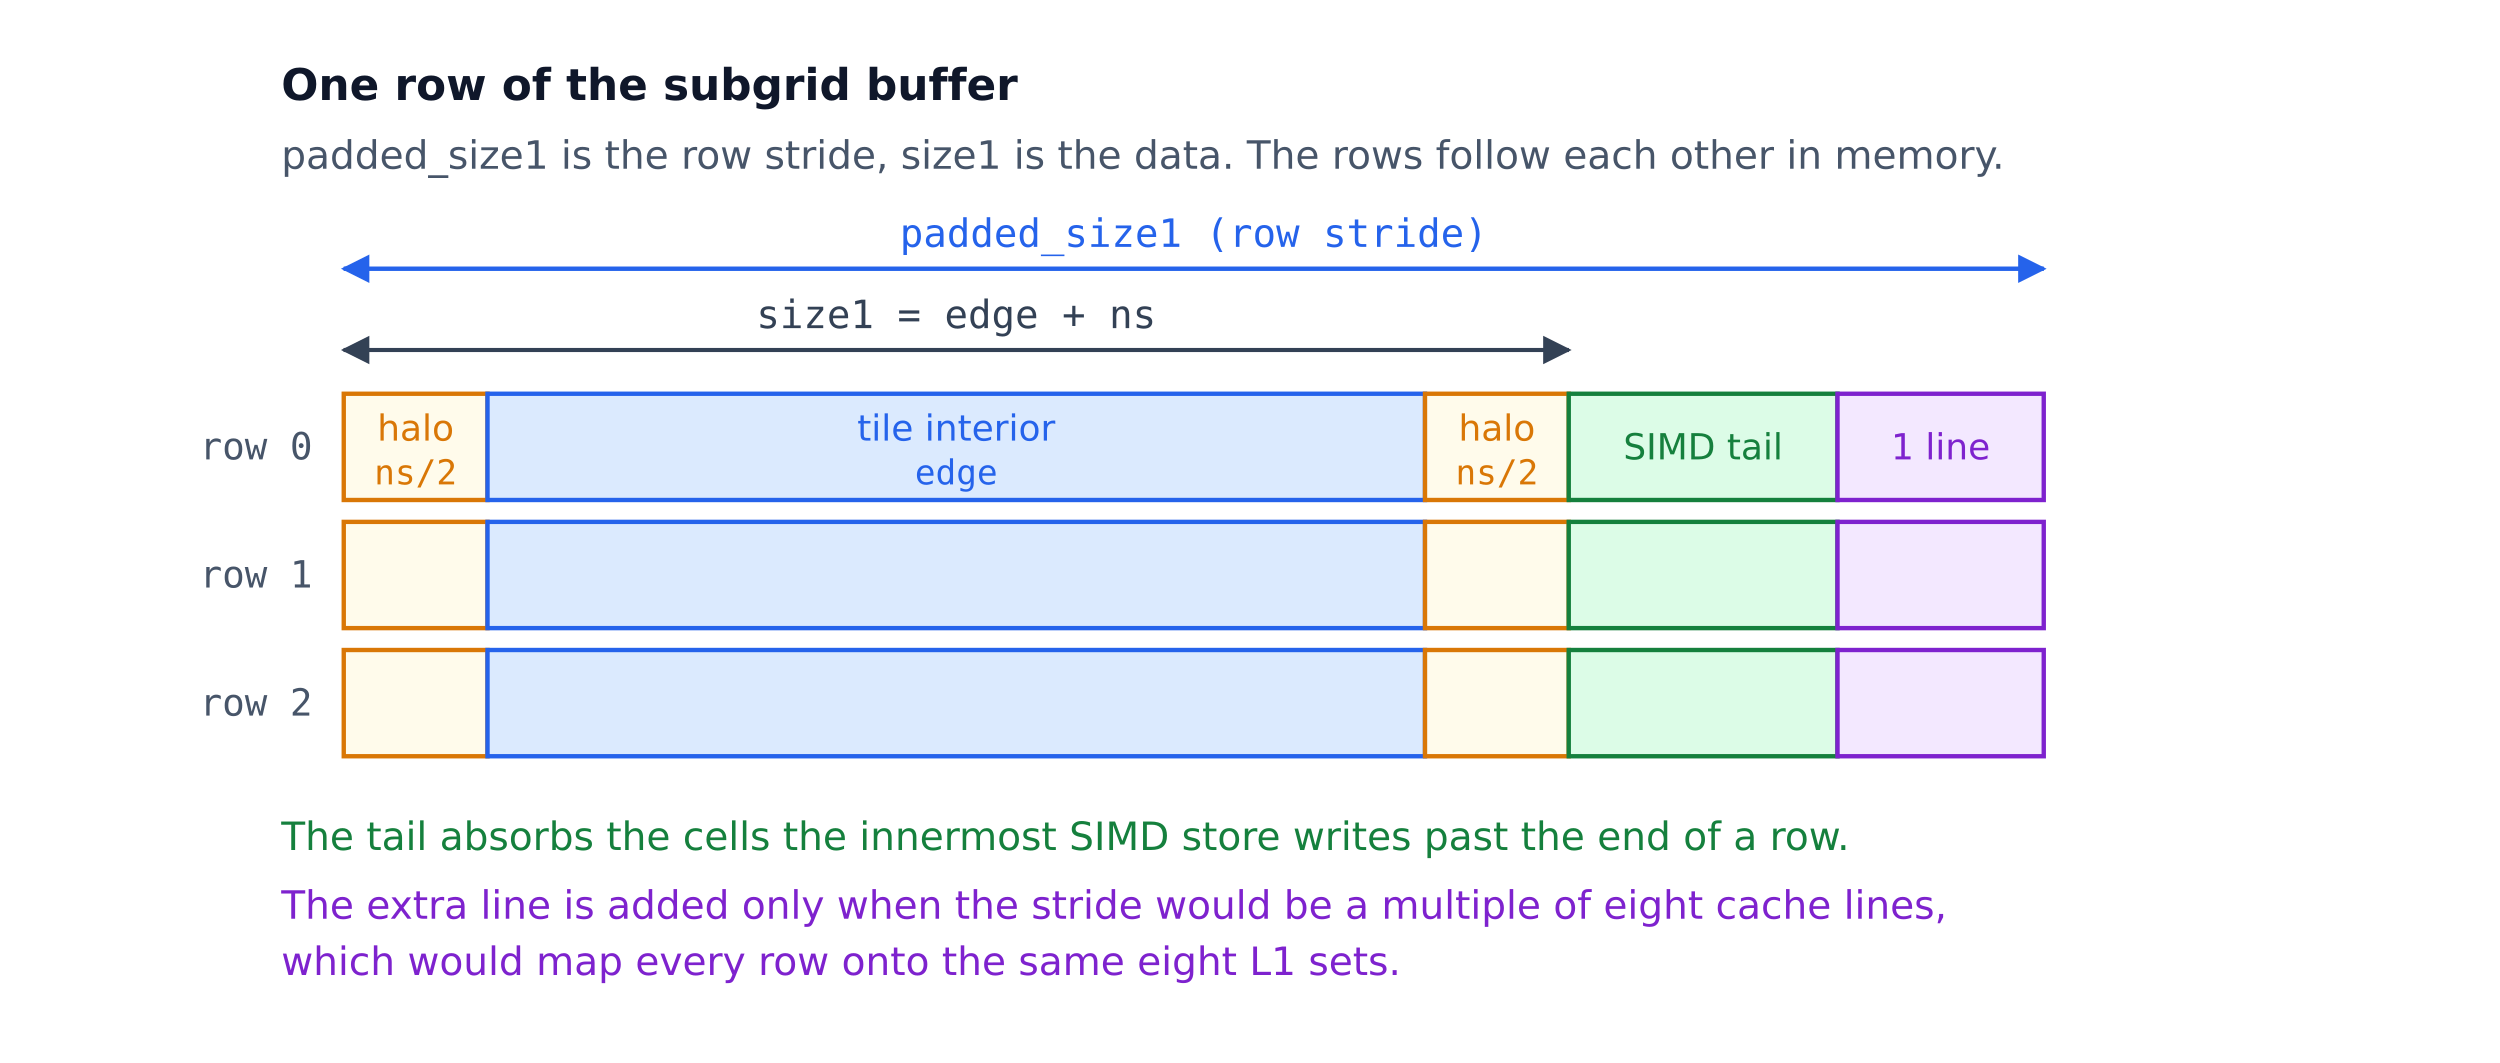
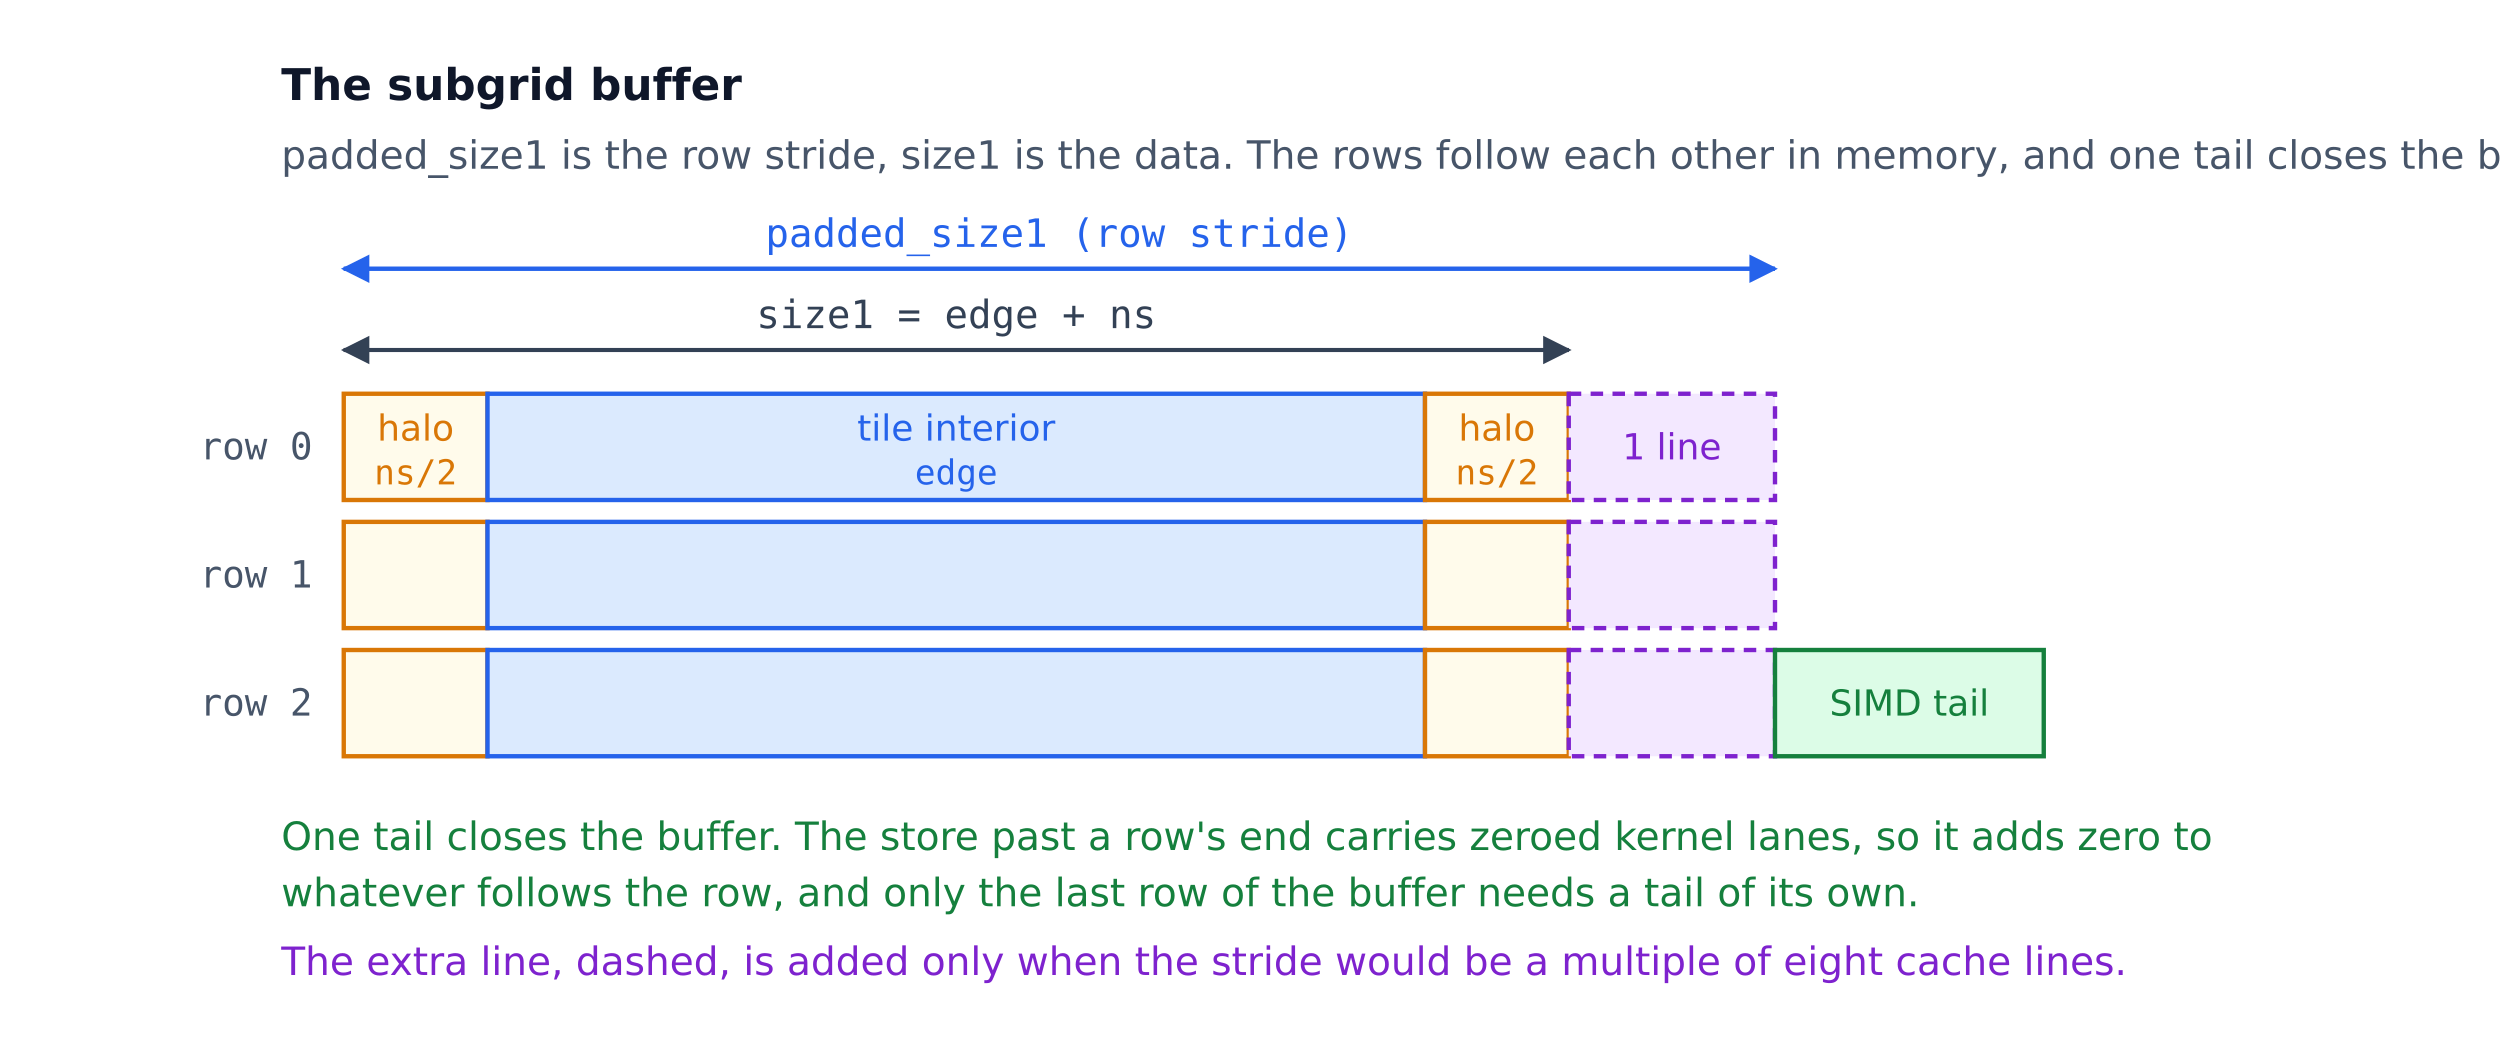
<svg xmlns="http://www.w3.org/2000/svg" viewBox="0 0 800 340" width="100%" font-family="DejaVu Sans, Helvetica, Arial, sans-serif" role="img">
  <defs>
    <marker id="ar" viewBox="0 0 10 10" refX="9" refY="5" markerWidth="7" markerHeight="7" orient="auto-start-reverse">
      <path d="M0,0 L10,5 L0,10 z" fill="#334155" />
    </marker>
-     <marker id="arh" viewBox="0 0 10 10" refX="9" refY="5" markerWidth="7" markerHeight="7" orient="auto-start-reverse">
-       <path d="M0,0 L10,5 L0,10 z" fill="#d97706" />
-     </marker>
    <marker id="arb" viewBox="0 0 10 10" refX="9" refY="5" markerWidth="7" markerHeight="7" orient="auto-start-reverse">
      <path d="M0,0 L10,5 L0,10 z" fill="#2563eb" />
    </marker>
-     <marker id="arr" viewBox="0 0 10 10" refX="9" refY="5" markerWidth="7" markerHeight="7" orient="auto-start-reverse">
-       <path d="M0,0 L10,5 L0,10 z" fill="#dc2626" />
-     </marker>
-     <pattern id="hatch" width="8" height="8" patternTransform="rotate(45)" patternUnits="userSpaceOnUse">
-       <rect width="8" height="8" fill="#fffbeb" />
-       <line x1="0" y1="0" x2="0" y2="8" stroke="#d97706" stroke-width="2.4" />
-     </pattern>
  </defs>
-   <text x="90.0" y="32.0" font-size="14" text-anchor="start" fill="#0f172a" font-weight="bold" font-family="DejaVu Sans, Helvetica, Arial, sans-serif">One row of the subgrid buffer</text>
-   <text x="90.0" y="54.0" font-size="12.5" text-anchor="start" fill="#475569" font-weight="normal" font-family="DejaVu Sans, Helvetica, Arial, sans-serif">padded_size1 is the row stride, size1 is the data. The rows follow each other in memory.</text>
-   <line x1="110.0" y1="86.0" x2="654.0" y2="86.0" stroke="#2563eb" stroke-width="1.3" marker-end="url(#arb)" />
-   <line x1="654.0" y1="86.0" x2="110.0" y2="86.0" stroke="#2563eb" stroke-width="1.3" marker-end="url(#arb)" />
-   <text x="382.0" y="79.0" font-size="12.5" text-anchor="middle" fill="#2563eb" font-weight="normal" font-family="DejaVu Sans Mono, Consolas, monospace">padded_size1  (row stride)</text>
+   <text x="90.0" y="32.0" font-size="14" text-anchor="start" fill="#0f172a" font-weight="bold" font-family="DejaVu Sans, Helvetica, Arial, sans-serif">The subgrid buffer</text>
+   <text x="90.0" y="54.0" font-size="12.5" text-anchor="start" fill="#475569" font-weight="normal" font-family="DejaVu Sans, Helvetica, Arial, sans-serif">padded_size1 is the row stride, size1 is the data. The rows follow each other in memory, and one tail closes the buffer.</text>
+   <line x1="110.0" y1="86.0" x2="568.0" y2="86.0" stroke="#2563eb" stroke-width="1.3" marker-end="url(#arb)" />
+   <line x1="568.0" y1="86.0" x2="110.0" y2="86.0" stroke="#2563eb" stroke-width="1.3" marker-end="url(#arb)" />
+   <text x="339.0" y="79.0" font-size="12.5" text-anchor="middle" fill="#2563eb" font-weight="normal" font-family="DejaVu Sans Mono, Consolas, monospace">padded_size1  (row stride)</text>
  <line x1="110.0" y1="112.0" x2="502.0" y2="112.0" stroke="#334155" stroke-width="1.3" marker-end="url(#ar)" />
  <line x1="502.0" y1="112.0" x2="110.0" y2="112.0" stroke="#334155" stroke-width="1.3" marker-end="url(#ar)" />
  <text x="306.0" y="105.0" font-size="12.5" text-anchor="middle" fill="#334155" font-weight="normal" font-family="DejaVu Sans Mono, Consolas, monospace">size1 = edge + ns</text>
  <rect x="110.0" y="126.0" width="46.0" height="34.0" fill="#fffbeb" fill-opacity="1" stroke="#d97706" stroke-width="1.4" rx="0" />
  <text x="133.0" y="141.0" font-size="11.5" text-anchor="middle" fill="#d97706" font-weight="normal" font-family="DejaVu Sans, Helvetica, Arial, sans-serif">halo</text>
  <text x="133.0" y="155.0" font-size="11" text-anchor="middle" fill="#d97706" font-weight="normal" font-family="DejaVu Sans Mono, Consolas, monospace">ns/2</text>
  <rect x="156.0" y="126.0" width="300.0" height="34.0" fill="#dbeafe" fill-opacity="1" stroke="#2563eb" stroke-width="1.4" rx="0" />
  <text x="306.0" y="141.0" font-size="11.5" text-anchor="middle" fill="#2563eb" font-weight="normal" font-family="DejaVu Sans, Helvetica, Arial, sans-serif">tile interior</text>
  <text x="306.0" y="155.0" font-size="11" text-anchor="middle" fill="#2563eb" font-weight="normal" font-family="DejaVu Sans Mono, Consolas, monospace">edge</text>
  <rect x="456.0" y="126.0" width="46.0" height="34.0" fill="#fffbeb" fill-opacity="1" stroke="#d97706" stroke-width="1.4" rx="0" />
  <text x="479.0" y="141.0" font-size="11.5" text-anchor="middle" fill="#d97706" font-weight="normal" font-family="DejaVu Sans, Helvetica, Arial, sans-serif">halo</text>
  <text x="479.0" y="155.0" font-size="11" text-anchor="middle" fill="#d97706" font-weight="normal" font-family="DejaVu Sans Mono, Consolas, monospace">ns/2</text>
-   <rect x="502.0" y="126.0" width="86.0" height="34.0" fill="#dcfce7" fill-opacity="1" stroke="#15803d" stroke-width="1.4" rx="0" />
-   <text x="545.0" y="147.0" font-size="11.5" text-anchor="middle" fill="#15803d" font-weight="normal" font-family="DejaVu Sans, Helvetica, Arial, sans-serif">SIMD tail</text>
-   <rect x="588.0" y="126.0" width="66.0" height="34.0" fill="#f3e8ff" fill-opacity="1" stroke="#7e22ce" stroke-width="1.4" rx="0" />
-   <text x="621.0" y="147.0" font-size="11.5" text-anchor="middle" fill="#7e22ce" font-weight="normal" font-family="DejaVu Sans, Helvetica, Arial, sans-serif">1 line</text>
+   <rect x="502.0" y="126.0" width="66.0" height="34.0" fill="#f3e8ff" fill-opacity="1" stroke="#7e22ce" stroke-width="1.4" stroke-dasharray="4 3" rx="0" />
+   <text x="535.0" y="147.0" font-size="11.5" text-anchor="middle" fill="#7e22ce" font-weight="normal" font-family="DejaVu Sans, Helvetica, Arial, sans-serif">1 line</text>
  <text x="100.0" y="147.0" font-size="12" text-anchor="end" fill="#475569" font-weight="normal" font-family="DejaVu Sans Mono, Consolas, monospace">row 0</text>
  <rect x="110.0" y="167.0" width="46.0" height="34.0" fill="#fffbeb" fill-opacity="1" stroke="#d97706" stroke-width="1.4" rx="0" />
  <rect x="156.0" y="167.0" width="300.0" height="34.0" fill="#dbeafe" fill-opacity="1" stroke="#2563eb" stroke-width="1.4" rx="0" />
  <rect x="456.0" y="167.0" width="46.0" height="34.0" fill="#fffbeb" fill-opacity="1" stroke="#d97706" stroke-width="1.4" rx="0" />
-   <rect x="502.0" y="167.0" width="86.0" height="34.0" fill="#dcfce7" fill-opacity="1" stroke="#15803d" stroke-width="1.4" rx="0" />
-   <rect x="588.0" y="167.0" width="66.0" height="34.0" fill="#f3e8ff" fill-opacity="1" stroke="#7e22ce" stroke-width="1.4" rx="0" />
+   <rect x="502.0" y="167.0" width="66.0" height="34.0" fill="#f3e8ff" fill-opacity="1" stroke="#7e22ce" stroke-width="1.4" stroke-dasharray="4 3" rx="0" />
  <text x="100.0" y="188.0" font-size="12" text-anchor="end" fill="#475569" font-weight="normal" font-family="DejaVu Sans Mono, Consolas, monospace">row 1</text>
  <rect x="110.0" y="208.0" width="46.0" height="34.0" fill="#fffbeb" fill-opacity="1" stroke="#d97706" stroke-width="1.4" rx="0" />
  <rect x="156.0" y="208.0" width="300.0" height="34.0" fill="#dbeafe" fill-opacity="1" stroke="#2563eb" stroke-width="1.4" rx="0" />
  <rect x="456.0" y="208.0" width="46.0" height="34.0" fill="#fffbeb" fill-opacity="1" stroke="#d97706" stroke-width="1.4" rx="0" />
-   <rect x="502.0" y="208.0" width="86.0" height="34.0" fill="#dcfce7" fill-opacity="1" stroke="#15803d" stroke-width="1.4" rx="0" />
-   <rect x="588.0" y="208.0" width="66.0" height="34.0" fill="#f3e8ff" fill-opacity="1" stroke="#7e22ce" stroke-width="1.4" rx="0" />
+   <rect x="502.0" y="208.0" width="66.0" height="34.0" fill="#f3e8ff" fill-opacity="1" stroke="#7e22ce" stroke-width="1.4" stroke-dasharray="4 3" rx="0" />
+   <rect x="568.0" y="208.0" width="86.0" height="34.0" fill="#dcfce7" fill-opacity="1" stroke="#15803d" stroke-width="1.4" rx="0" />
+   <text x="611.0" y="229.0" font-size="11.5" text-anchor="middle" fill="#15803d" font-weight="normal" font-family="DejaVu Sans, Helvetica, Arial, sans-serif">SIMD tail</text>
  <text x="100.0" y="229.0" font-size="12" text-anchor="end" fill="#475569" font-weight="normal" font-family="DejaVu Sans Mono, Consolas, monospace">row 2</text>
-   <text x="90.0" y="272.0" font-size="12.5" text-anchor="start" fill="#15803d" font-weight="normal" font-family="DejaVu Sans, Helvetica, Arial, sans-serif">The tail absorbs the cells the innermost SIMD store writes past the end of a row.</text>
-   <text x="90.0" y="294.0" font-size="12.5" text-anchor="start" fill="#7e22ce" font-weight="normal" font-family="DejaVu Sans, Helvetica, Arial, sans-serif">The extra line is added only when the stride would be a multiple of eight cache lines,</text>
-   <text x="90.0" y="312.0" font-size="12.5" text-anchor="start" fill="#7e22ce" font-weight="normal" font-family="DejaVu Sans, Helvetica, Arial, sans-serif">which would map every row onto the same eight L1 sets.</text>
+   <text x="90.0" y="272.0" font-size="12.5" text-anchor="start" fill="#15803d" font-weight="normal" font-family="DejaVu Sans, Helvetica, Arial, sans-serif">One tail closes the buffer. The store past a row's end carries zeroed kernel lanes, so it adds zero to</text>
+   <text x="90.0" y="290.0" font-size="12.5" text-anchor="start" fill="#15803d" font-weight="normal" font-family="DejaVu Sans, Helvetica, Arial, sans-serif">whatever follows the row, and only the last row of the buffer needs a tail of its own.</text>
+   <text x="90.0" y="312.0" font-size="12.5" text-anchor="start" fill="#7e22ce" font-weight="normal" font-family="DejaVu Sans, Helvetica, Arial, sans-serif">The extra line, dashed, is added only when the stride would be a multiple of eight cache lines.</text>
</svg>
